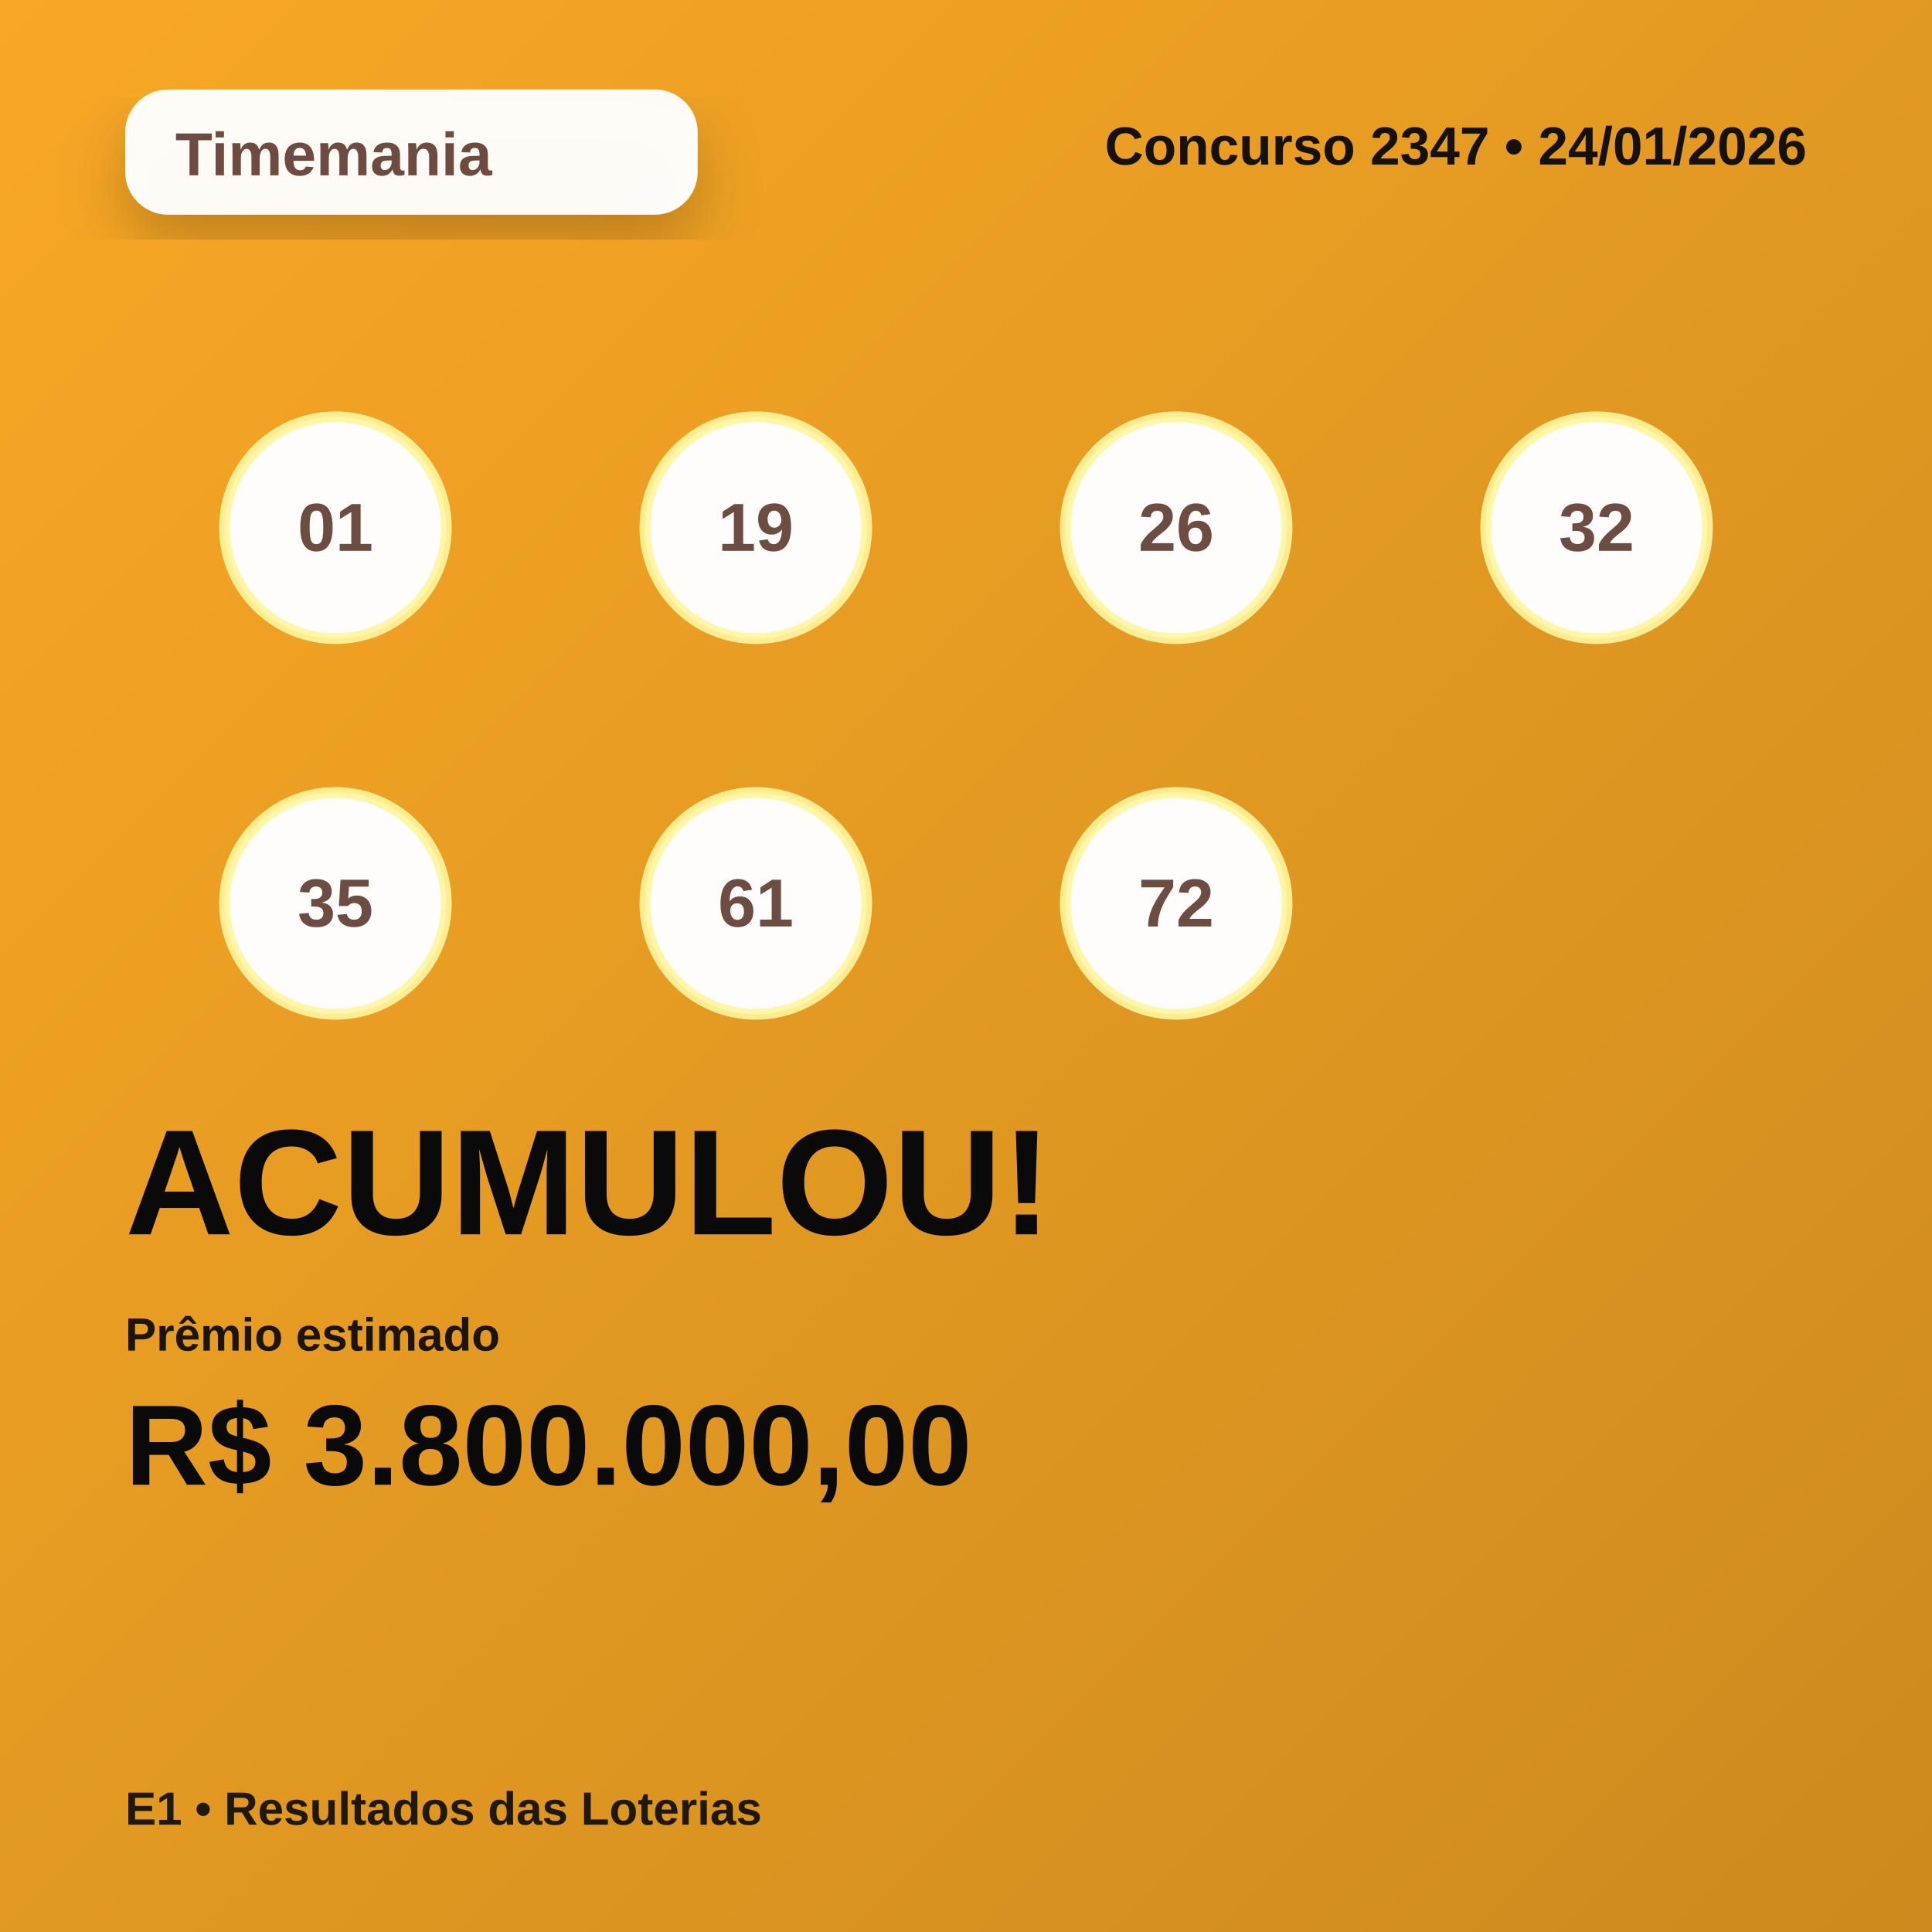
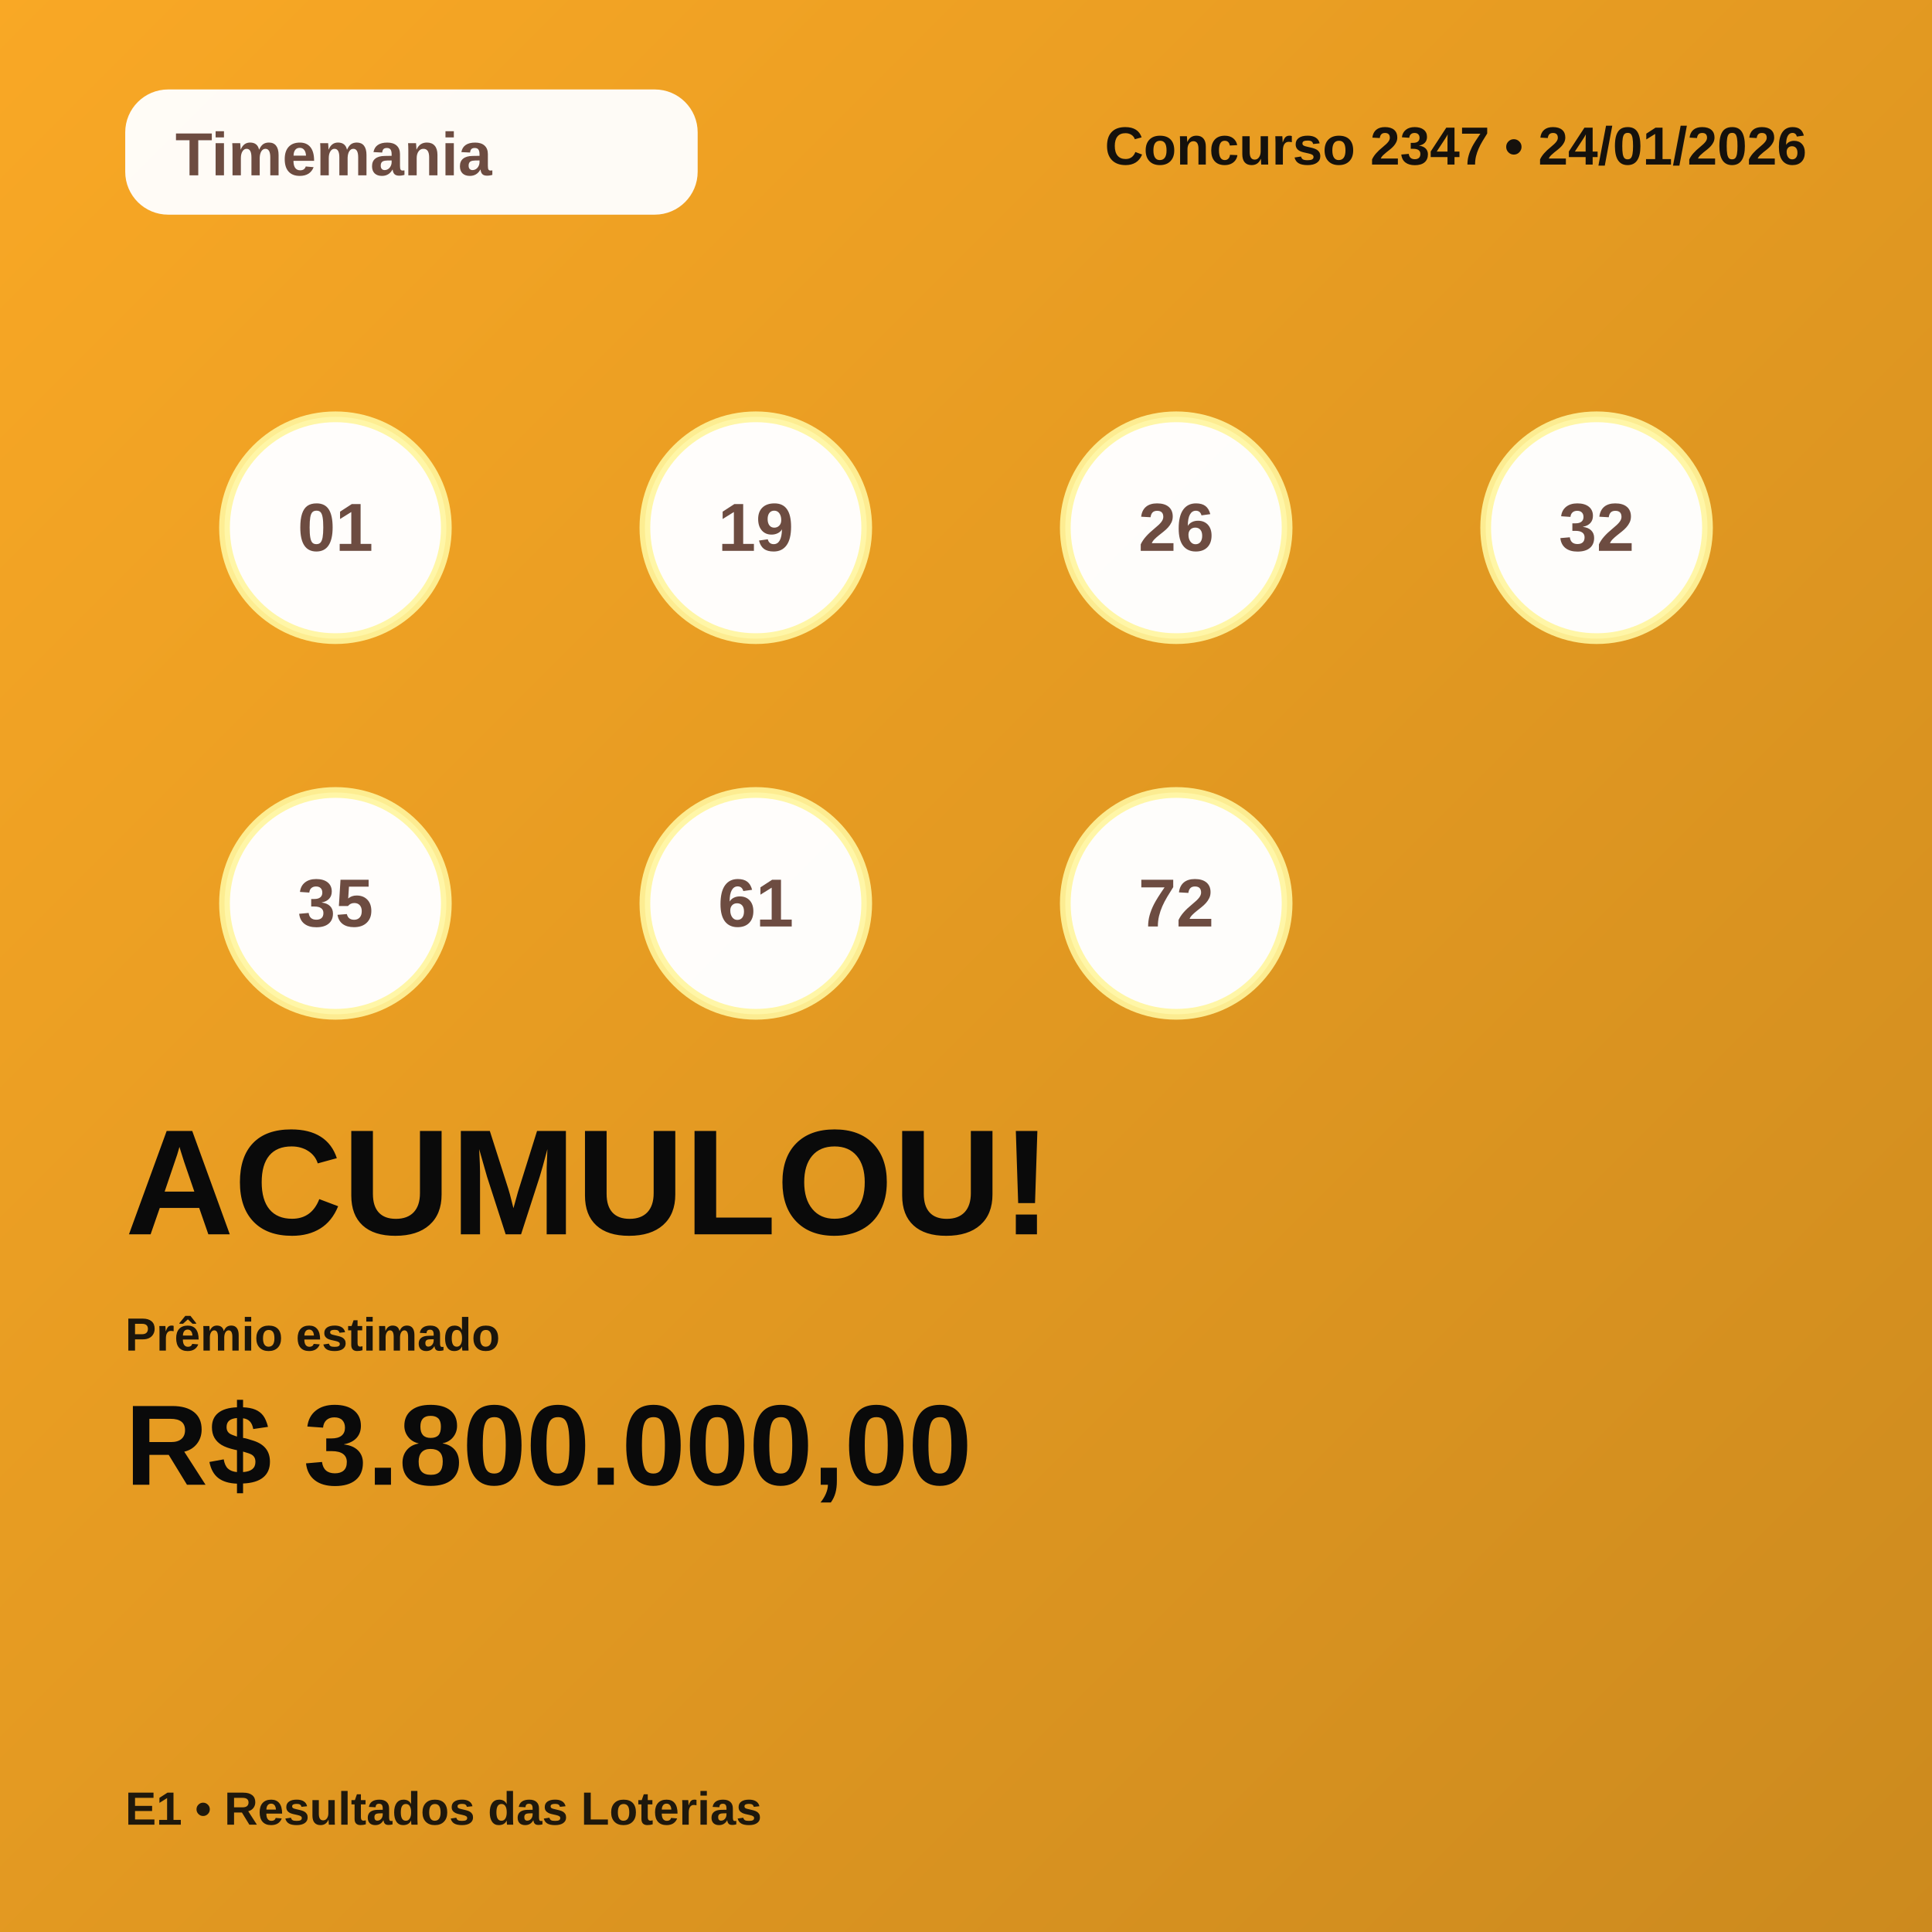
<svg xmlns="http://www.w3.org/2000/svg" width="1080" height="1080" viewBox="0 0 1080 1080">
  <defs>
    <linearGradient id="bg" x1="0" y1="0" x2="1" y2="1">
      <stop offset="0" stop-color="#F9A825" />
      <stop offset="1" stop-color="#cc8a1e" />
    </linearGradient>
-     <filter id="soft" x="-20%" y="-20%" width="140" height="140%">
-       <feDropShadow dx="0" dy="18" stdDeviation="18" flood-color="#000000" flood-opacity="0.22" />
-     </filter>
  </defs>
  <rect x="0" y="0" width="1080" height="1080" fill="url(#bg)" />
-   <g filter="url(#soft)">
-     <rect x="70" y="50" rx="24" ry="24" width="320" height="70" fill="#FFFFFF" opacity="0.96" />
-     <text x="98" y="98" font-family="Poppins, Arial, sans-serif" font-size="34" font-weight="800" fill="#6D4C41">
-       Timemania
-     </text>
-   </g>
+   <rect x="70" y="50" rx="24" ry="24" width="320" height="70" fill="#FFFFFF" opacity="0.96" />
+   <text x="98" y="98" font-family="Poppins, Arial, sans-serif" font-size="34" font-weight="800" fill="#6D4C41">
+     Timemania
+   </text>
  <text x="1010" y="92" text-anchor="end" font-family="Poppins, Arial, sans-serif" font-size="30" font-weight="700" fill="#0A0A0A" opacity="0.95">
    Concurso 2347 • 24/01/2026
  </text>
  <g>
    <circle cx="187.5" cy="295" r="62" fill="#FFFFFF" opacity="0.98" />
    <circle cx="187.5" cy="295" r="62" fill="none" stroke="#FFF59D" stroke-width="6" opacity="0.9" />
    <text x="187.5" y="307.92" text-anchor="middle" font-family="Poppins, Arial, sans-serif" font-size="38" font-weight="800" fill="#6D4C41">
          01
        </text>
  </g>
  <g>
    <circle cx="422.5" cy="295" r="62" fill="#FFFFFF" opacity="0.98" />
    <circle cx="422.5" cy="295" r="62" fill="none" stroke="#FFF59D" stroke-width="6" opacity="0.9" />
    <text x="422.5" y="307.92" text-anchor="middle" font-family="Poppins, Arial, sans-serif" font-size="38" font-weight="800" fill="#6D4C41">
          19
        </text>
  </g>
  <g>
    <circle cx="657.5" cy="295" r="62" fill="#FFFFFF" opacity="0.98" />
    <circle cx="657.5" cy="295" r="62" fill="none" stroke="#FFF59D" stroke-width="6" opacity="0.9" />
    <text x="657.5" y="307.92" text-anchor="middle" font-family="Poppins, Arial, sans-serif" font-size="38" font-weight="800" fill="#6D4C41">
          26
        </text>
  </g>
  <g>
    <circle cx="892.5" cy="295" r="62" fill="#FFFFFF" opacity="0.98" />
    <circle cx="892.5" cy="295" r="62" fill="none" stroke="#FFF59D" stroke-width="6" opacity="0.9" />
    <text x="892.5" y="307.92" text-anchor="middle" font-family="Poppins, Arial, sans-serif" font-size="38" font-weight="800" fill="#6D4C41">
          32
        </text>
  </g>
  <g>
    <circle cx="187.5" cy="505" r="62" fill="#FFFFFF" opacity="0.98" />
    <circle cx="187.5" cy="505" r="62" fill="none" stroke="#FFF59D" stroke-width="6" opacity="0.9" />
    <text x="187.5" y="517.92" text-anchor="middle" font-family="Poppins, Arial, sans-serif" font-size="38" font-weight="800" fill="#6D4C41">
          35
        </text>
  </g>
  <g>
    <circle cx="422.5" cy="505" r="62" fill="#FFFFFF" opacity="0.98" />
    <circle cx="422.5" cy="505" r="62" fill="none" stroke="#FFF59D" stroke-width="6" opacity="0.9" />
    <text x="422.5" y="517.92" text-anchor="middle" font-family="Poppins, Arial, sans-serif" font-size="38" font-weight="800" fill="#6D4C41">
          61
        </text>
  </g>
  <g>
    <circle cx="657.5" cy="505" r="62" fill="#FFFFFF" opacity="0.98" />
    <circle cx="657.5" cy="505" r="62" fill="none" stroke="#FFF59D" stroke-width="6" opacity="0.9" />
    <text x="657.5" y="517.92" text-anchor="middle" font-family="Poppins, Arial, sans-serif" font-size="38" font-weight="800" fill="#6D4C41">
          72
        </text>
  </g>
  <text x="70" y="690" font-family="Poppins, Arial, sans-serif" font-size="84" font-weight="900" fill="#0A0A0A">
    ACUMULOU!
  </text>
  <text x="70" y="755" font-family="Poppins, Arial, sans-serif" font-size="26" font-weight="700" fill="#0A0A0A" opacity="0.92">
    Prêmio estimado
  </text>
  <text x="70" y="830" font-family="Poppins, Arial, sans-serif" font-size="64" font-weight="900" fill="#0A0A0A">
    R$ 3.800.000,00
  </text>
  <text x="70" y="1020" font-family="Poppins, Arial, sans-serif" font-size="26" font-weight="600" fill="#0A0A0A" opacity="0.9">
    E1 • Resultados das Loterias
  </text>
</svg>
